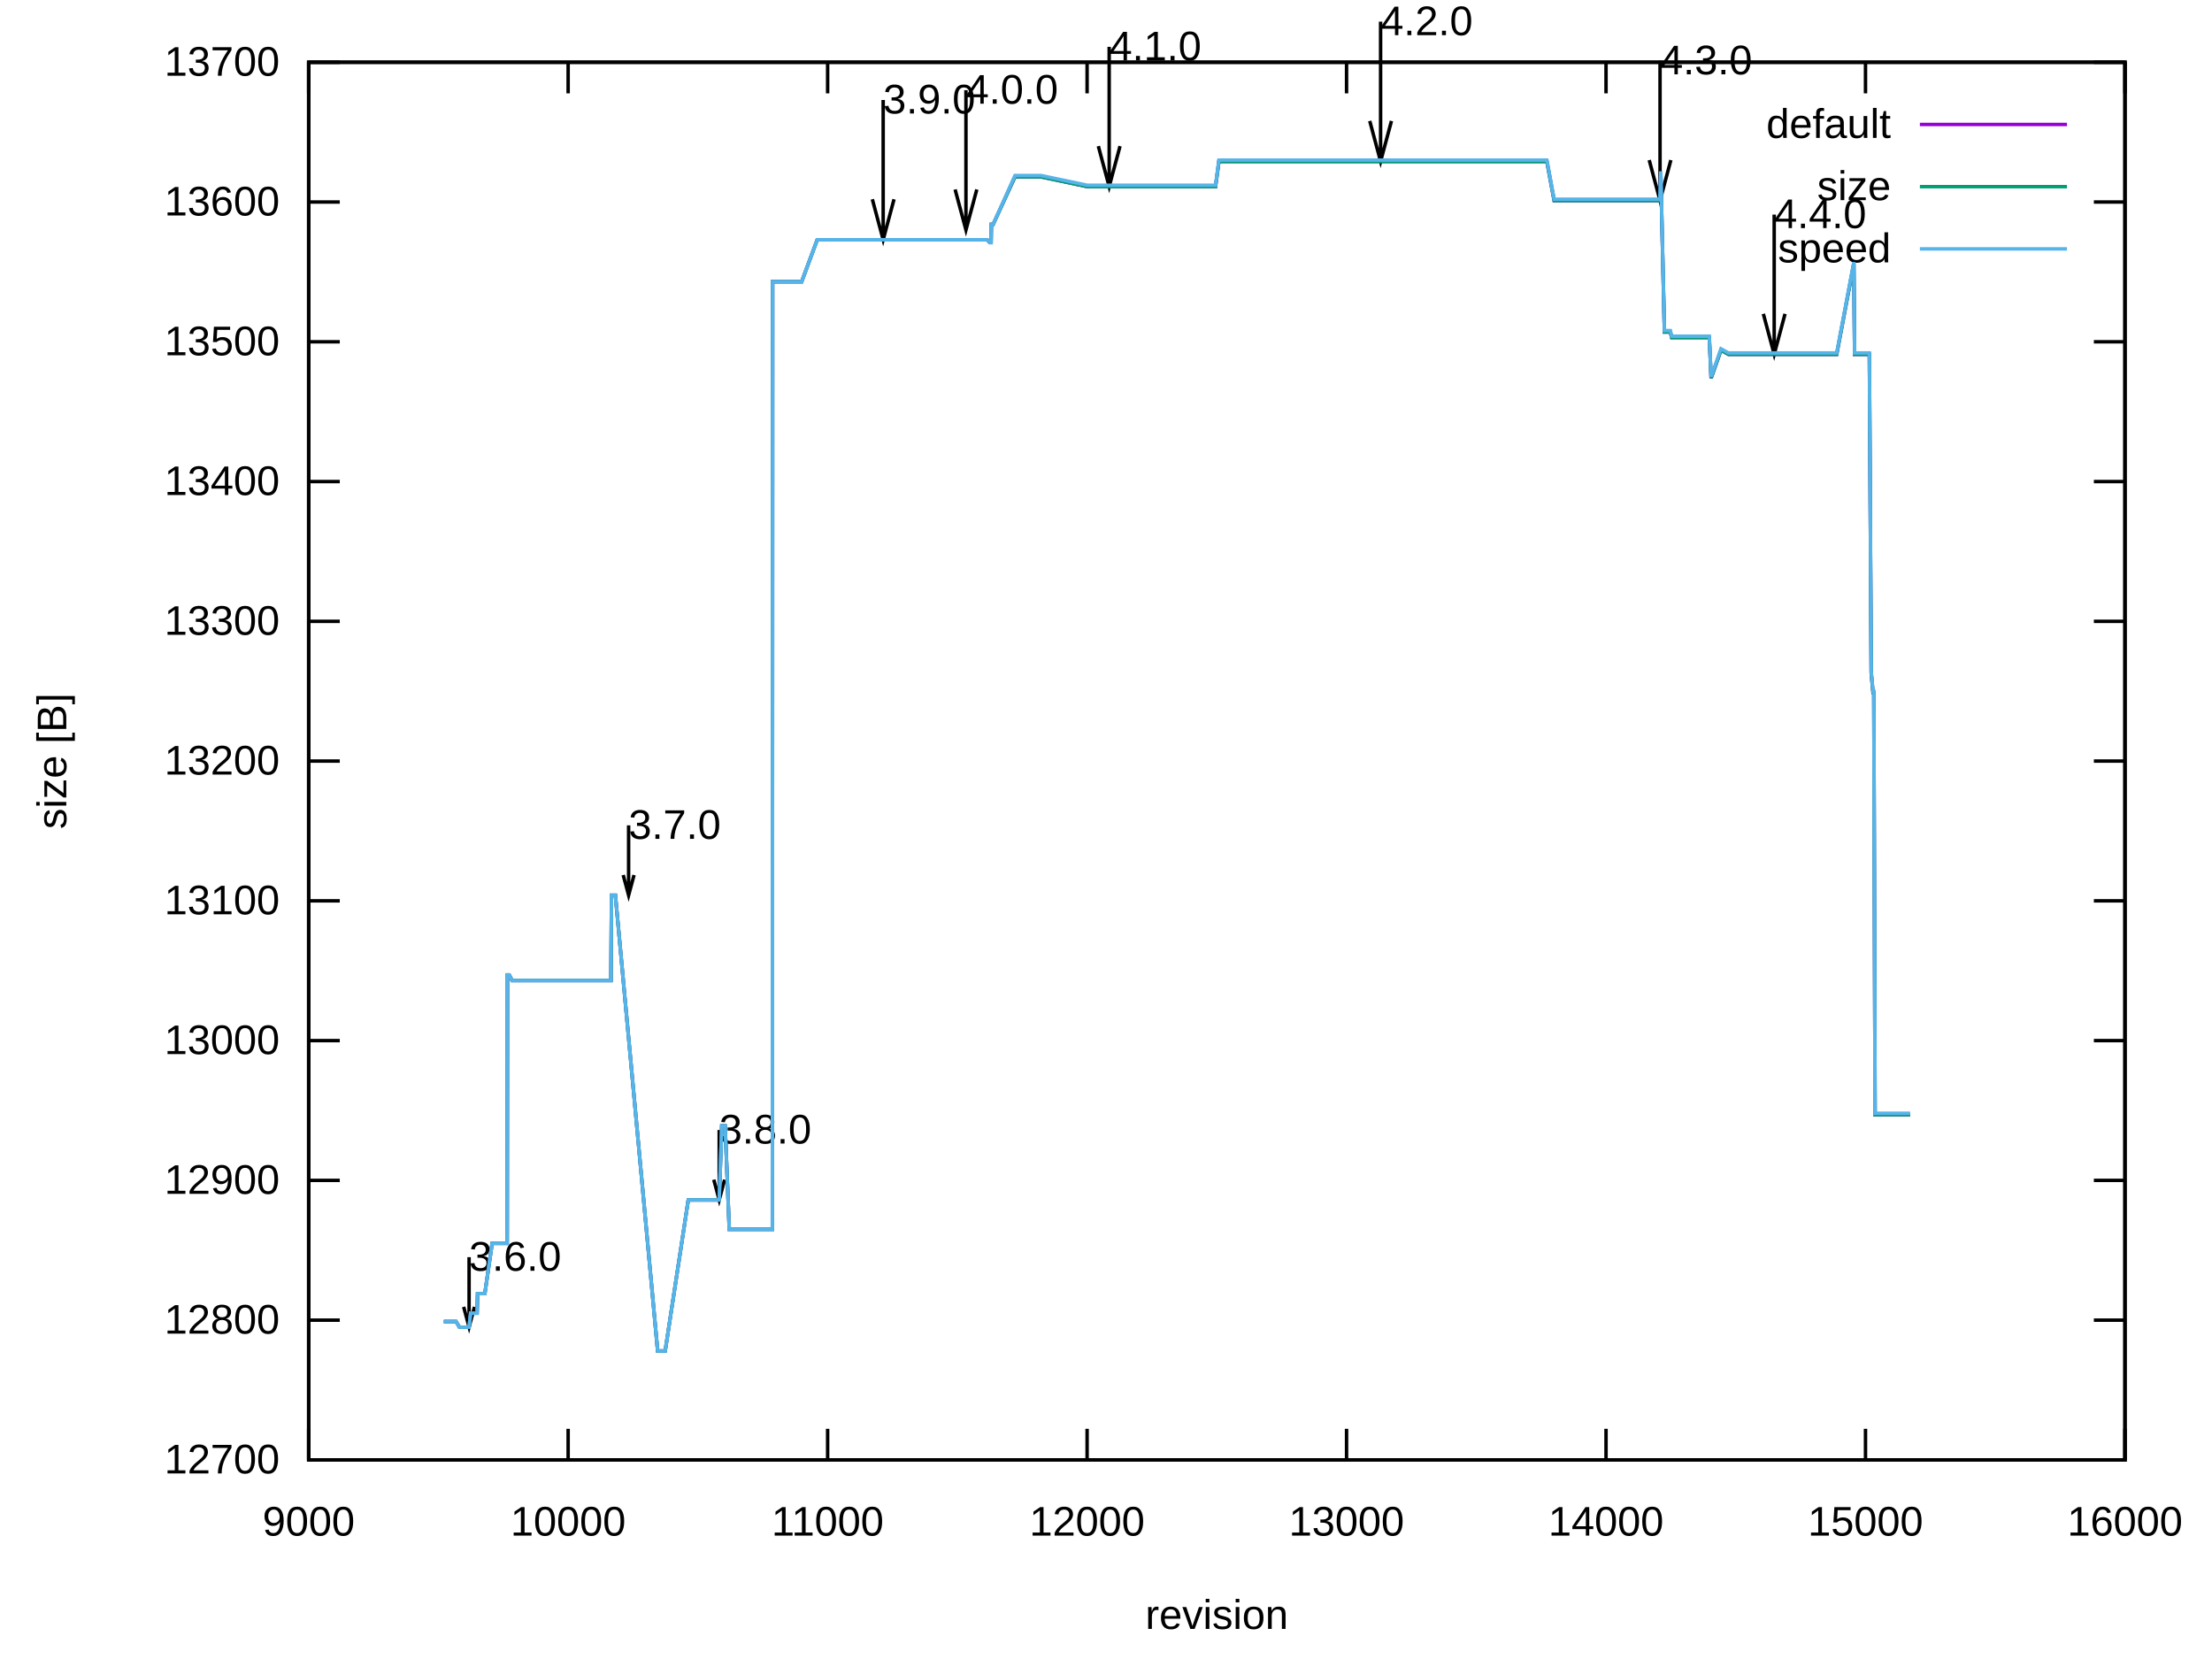
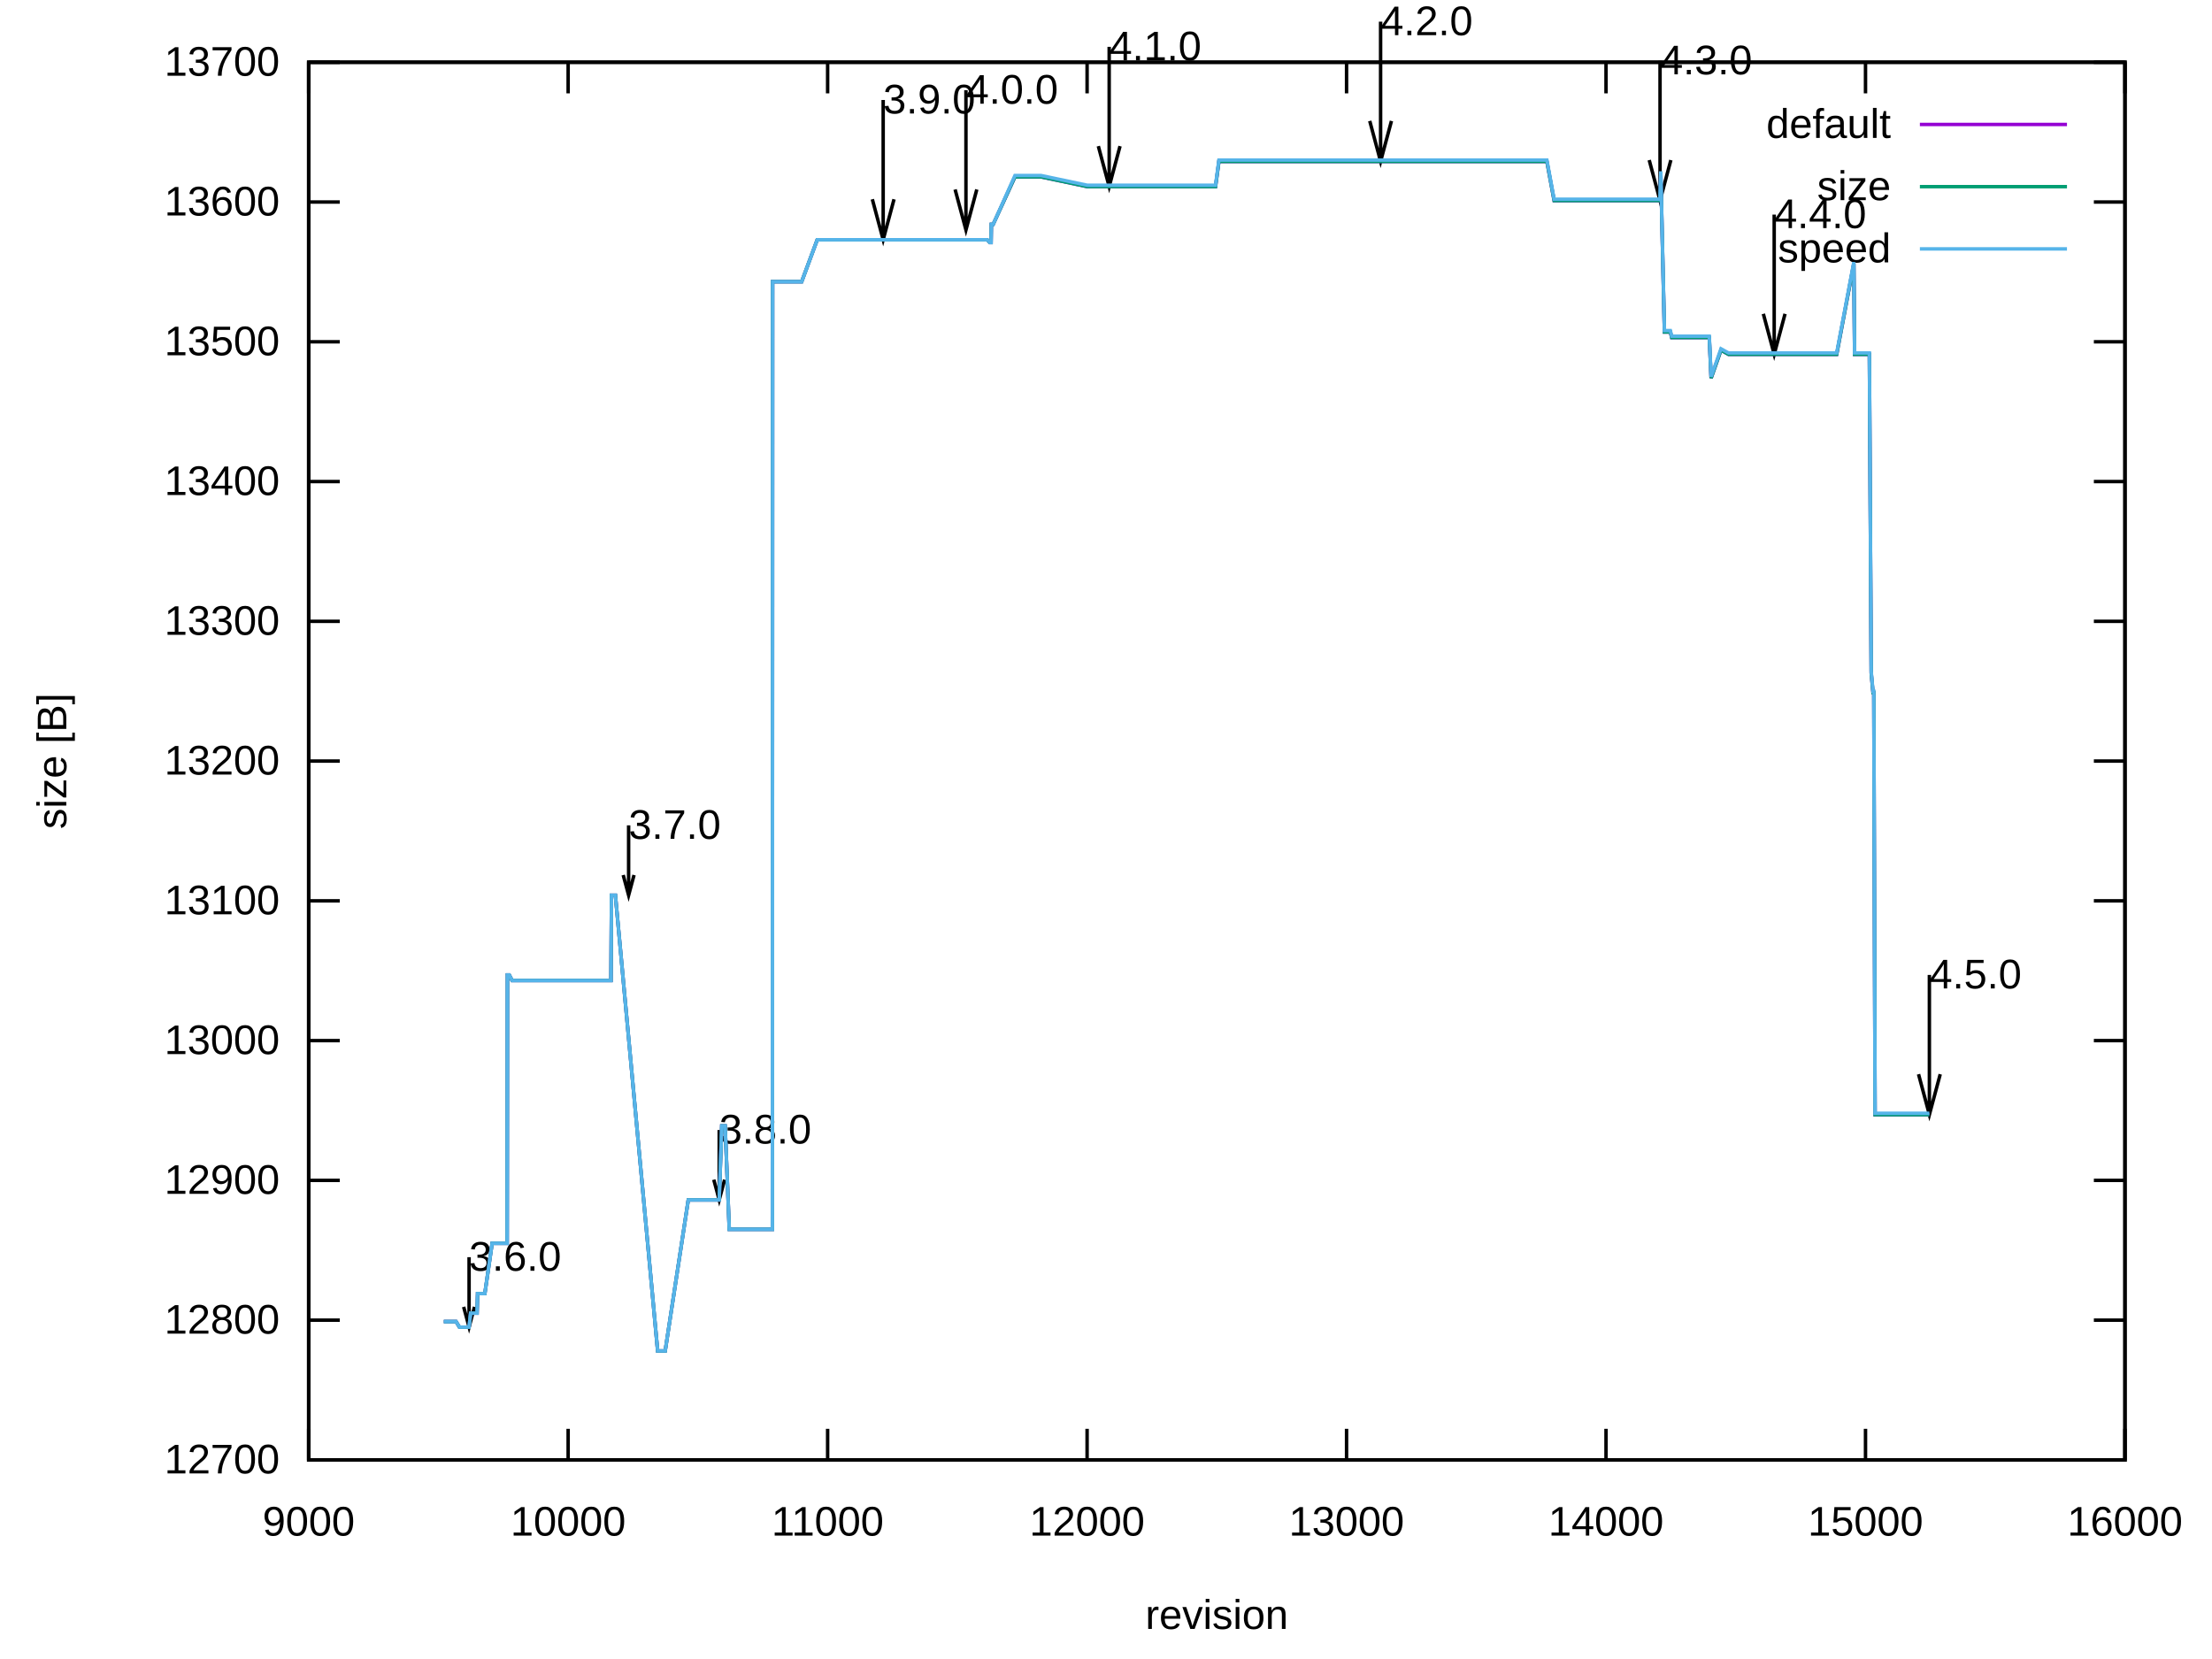
<svg xmlns="http://www.w3.org/2000/svg" xmlns:xlink="http://www.w3.org/1999/xlink" width="640" height="480" viewBox="0 0 640 480">
  <g id="gnuplot_canvas">
    <rect x="0" y="0" width="640" height="480" fill="none" />
    <defs>
      <circle id="gpDot" r="0.5" stroke-width="0.5" stroke="currentColor" />
      <path id="gpPt0" stroke-width="0.222" stroke="currentColor" d="M-1,0 h2 M0,-1 v2" />
      <path id="gpPt1" stroke-width="0.222" stroke="currentColor" d="M-1,-1 L1,1 M1,-1 L-1,1" />
      <path id="gpPt2" stroke-width="0.222" stroke="currentColor" d="M-1,0 L1,0 M0,-1 L0,1 M-1,-1 L1,1 M-1,1 L1,-1" />
      <rect id="gpPt3" stroke-width="0.222" stroke="currentColor" x="-1" y="-1" width="2" height="2" />
      <rect id="gpPt4" stroke-width="0.222" stroke="currentColor" fill="currentColor" x="-1" y="-1" width="2" height="2" />
      <circle id="gpPt5" stroke-width="0.222" stroke="currentColor" cx="0" cy="0" r="1" />
      <use xlink:href="#gpPt5" id="gpPt6" fill="currentColor" stroke="none" />
      <path id="gpPt7" stroke-width="0.222" stroke="currentColor" d="M0,-1.33 L-1.33,0.67 L1.33,0.67 z" />
      <use xlink:href="#gpPt7" id="gpPt8" fill="currentColor" stroke="none" />
      <use xlink:href="#gpPt7" id="gpPt9" stroke="currentColor" transform="rotate(180)" />
      <use xlink:href="#gpPt9" id="gpPt10" fill="currentColor" stroke="none" />
      <use xlink:href="#gpPt3" id="gpPt11" stroke="currentColor" transform="rotate(45)" />
      <use xlink:href="#gpPt11" id="gpPt12" fill="currentColor" stroke="none" />
      <path id="gpPt13" stroke-width="0.222" stroke="currentColor" d="M0,1.330 L1.265,0.411 L0.782,-1.067 L-0.782,-1.076 L-1.265,0.411 z" />
      <use xlink:href="#gpPt13" id="gpPt14" fill="currentColor" stroke="none" />
      <filter id="textbox" filterUnits="objectBoundingBox" x="0" y="0" height="1" width="1">
        <feFlood flood-color="white" flood-opacity="1" result="bgnd" />
        <feComposite in="SourceGraphic" in2="bgnd" operator="atop" />
      </filter>
      <filter id="greybox" filterUnits="objectBoundingBox" x="0" y="0" height="1" width="1">
        <feFlood flood-color="lightgrey" flood-opacity="1" result="grey" />
        <feComposite in="SourceGraphic" in2="grey" operator="atop" />
      </filter>
    </defs>
    <g fill="none" color="white" stroke="currentColor" stroke-width="1.00" stroke-linecap="butt" stroke-linejoin="miter">
</g>
    <g fill="none" color="black" stroke="currentColor" stroke-width="1.00" stroke-linecap="butt" stroke-linejoin="miter">
      <path stroke="black" d="M89.31,422.40 L98.31,422.40 M614.82,422.40 L605.82,422.40  " />
      <g transform="translate(80.92,426.30)" stroke="none" fill="black" font-family="Arial" font-size="12.00" text-anchor="end">
        <text>
          <tspan font-family="Arial"> 12700</tspan>
        </text>
      </g>
    </g>
    <g fill="none" color="black" stroke="currentColor" stroke-width="1.00" stroke-linecap="butt" stroke-linejoin="miter">
      <path stroke="black" d="M89.31,381.96 L98.31,381.96 M614.82,381.96 L605.82,381.96  " />
      <g transform="translate(80.92,385.86)" stroke="none" fill="black" font-family="Arial" font-size="12.00" text-anchor="end">
        <text>
          <tspan font-family="Arial"> 12800</tspan>
        </text>
      </g>
    </g>
    <g fill="none" color="black" stroke="currentColor" stroke-width="1.00" stroke-linecap="butt" stroke-linejoin="miter">
      <path stroke="black" d="M89.31,341.52 L98.31,341.52 M614.82,341.52 L605.82,341.52  " />
      <g transform="translate(80.92,345.42)" stroke="none" fill="black" font-family="Arial" font-size="12.00" text-anchor="end">
        <text>
          <tspan font-family="Arial"> 12900</tspan>
        </text>
      </g>
    </g>
    <g fill="none" color="black" stroke="currentColor" stroke-width="1.00" stroke-linecap="butt" stroke-linejoin="miter">
      <path stroke="black" d="M89.31,301.08 L98.31,301.08 M614.82,301.08 L605.82,301.08  " />
      <g transform="translate(80.92,304.98)" stroke="none" fill="black" font-family="Arial" font-size="12.00" text-anchor="end">
        <text>
          <tspan font-family="Arial"> 13000</tspan>
        </text>
      </g>
    </g>
    <g fill="none" color="black" stroke="currentColor" stroke-width="1.00" stroke-linecap="butt" stroke-linejoin="miter">
      <path stroke="black" d="M89.31,260.64 L98.31,260.64 M614.82,260.64 L605.82,260.64  " />
      <g transform="translate(80.92,264.54)" stroke="none" fill="black" font-family="Arial" font-size="12.00" text-anchor="end">
        <text>
          <tspan font-family="Arial"> 13100</tspan>
        </text>
      </g>
    </g>
    <g fill="none" color="black" stroke="currentColor" stroke-width="1.00" stroke-linecap="butt" stroke-linejoin="miter">
      <path stroke="black" d="M89.31,220.20 L98.31,220.20 M614.82,220.20 L605.82,220.20  " />
      <g transform="translate(80.92,224.10)" stroke="none" fill="black" font-family="Arial" font-size="12.00" text-anchor="end">
        <text>
          <tspan font-family="Arial"> 13200</tspan>
        </text>
      </g>
    </g>
    <g fill="none" color="black" stroke="currentColor" stroke-width="1.00" stroke-linecap="butt" stroke-linejoin="miter">
      <path stroke="black" d="M89.31,179.77 L98.31,179.77 M614.82,179.77 L605.82,179.77  " />
      <g transform="translate(80.92,183.67)" stroke="none" fill="black" font-family="Arial" font-size="12.00" text-anchor="end">
        <text>
          <tspan font-family="Arial"> 13300</tspan>
        </text>
      </g>
    </g>
    <g fill="none" color="black" stroke="currentColor" stroke-width="1.00" stroke-linecap="butt" stroke-linejoin="miter">
      <path stroke="black" d="M89.31,139.33 L98.31,139.33 M614.82,139.33 L605.82,139.33  " />
      <g transform="translate(80.92,143.23)" stroke="none" fill="black" font-family="Arial" font-size="12.00" text-anchor="end">
        <text>
          <tspan font-family="Arial"> 13400</tspan>
        </text>
      </g>
    </g>
    <g fill="none" color="black" stroke="currentColor" stroke-width="1.00" stroke-linecap="butt" stroke-linejoin="miter">
      <path stroke="black" d="M89.31,98.89 L98.31,98.89 M614.82,98.89 L605.82,98.89  " />
      <g transform="translate(80.92,102.79)" stroke="none" fill="black" font-family="Arial" font-size="12.00" text-anchor="end">
        <text>
          <tspan font-family="Arial"> 13500</tspan>
        </text>
      </g>
    </g>
    <g fill="none" color="black" stroke="currentColor" stroke-width="1.00" stroke-linecap="butt" stroke-linejoin="miter">
      <path stroke="black" d="M89.31,58.45 L98.31,58.45 M614.82,58.45 L605.82,58.45  " />
      <g transform="translate(80.92,62.35)" stroke="none" fill="black" font-family="Arial" font-size="12.00" text-anchor="end">
        <text>
          <tspan font-family="Arial"> 13600</tspan>
        </text>
      </g>
    </g>
    <g fill="none" color="black" stroke="currentColor" stroke-width="1.00" stroke-linecap="butt" stroke-linejoin="miter">
      <path stroke="black" d="M89.31,18.01 L98.31,18.01 M614.82,18.01 L605.82,18.01  " />
      <g transform="translate(80.92,21.91)" stroke="none" fill="black" font-family="Arial" font-size="12.00" text-anchor="end">
        <text>
          <tspan font-family="Arial"> 13700</tspan>
        </text>
      </g>
    </g>
    <g fill="none" color="black" stroke="currentColor" stroke-width="1.00" stroke-linecap="butt" stroke-linejoin="miter">
      <path stroke="black" d="M89.31,422.40 L89.31,413.40 M89.31,18.01 L89.31,27.01  " />
      <g transform="translate(89.31,444.30)" stroke="none" fill="black" font-family="Arial" font-size="12.00" text-anchor="middle">
        <text>
          <tspan font-family="Arial"> 9000</tspan>
        </text>
      </g>
    </g>
    <g fill="none" color="black" stroke="currentColor" stroke-width="1.00" stroke-linecap="butt" stroke-linejoin="miter">
      <path stroke="black" d="M164.38,422.40 L164.38,413.40 M164.38,18.01 L164.38,27.01  " />
      <g transform="translate(164.38,444.30)" stroke="none" fill="black" font-family="Arial" font-size="12.00" text-anchor="middle">
        <text>
          <tspan font-family="Arial"> 10000</tspan>
        </text>
      </g>
    </g>
    <g fill="none" color="black" stroke="currentColor" stroke-width="1.00" stroke-linecap="butt" stroke-linejoin="miter">
      <path stroke="black" d="M239.46,422.40 L239.46,413.40 M239.46,18.01 L239.46,27.01  " />
      <g transform="translate(239.46,444.30)" stroke="none" fill="black" font-family="Arial" font-size="12.00" text-anchor="middle">
        <text>
          <tspan font-family="Arial"> 11000</tspan>
        </text>
      </g>
    </g>
    <g fill="none" color="black" stroke="currentColor" stroke-width="1.00" stroke-linecap="butt" stroke-linejoin="miter">
      <path stroke="black" d="M314.53,422.40 L314.53,413.40 M314.53,18.01 L314.53,27.01  " />
      <g transform="translate(314.53,444.30)" stroke="none" fill="black" font-family="Arial" font-size="12.00" text-anchor="middle">
        <text>
          <tspan font-family="Arial"> 12000</tspan>
        </text>
      </g>
    </g>
    <g fill="none" color="black" stroke="currentColor" stroke-width="1.00" stroke-linecap="butt" stroke-linejoin="miter">
      <path stroke="black" d="M389.60,422.40 L389.60,413.40 M389.60,18.01 L389.60,27.01  " />
      <g transform="translate(389.60,444.30)" stroke="none" fill="black" font-family="Arial" font-size="12.00" text-anchor="middle">
        <text>
          <tspan font-family="Arial"> 13000</tspan>
        </text>
      </g>
    </g>
    <g fill="none" color="black" stroke="currentColor" stroke-width="1.00" stroke-linecap="butt" stroke-linejoin="miter">
      <path stroke="black" d="M464.67,422.40 L464.67,413.40 M464.67,18.01 L464.67,27.01  " />
      <g transform="translate(464.67,444.30)" stroke="none" fill="black" font-family="Arial" font-size="12.00" text-anchor="middle">
        <text>
          <tspan font-family="Arial"> 14000</tspan>
        </text>
      </g>
    </g>
    <g fill="none" color="black" stroke="currentColor" stroke-width="1.00" stroke-linecap="butt" stroke-linejoin="miter">
      <path stroke="black" d="M539.75,422.40 L539.75,413.40 M539.75,18.01 L539.75,27.01  " />
      <g transform="translate(539.75,444.30)" stroke="none" fill="black" font-family="Arial" font-size="12.00" text-anchor="middle">
        <text>
          <tspan font-family="Arial"> 15000</tspan>
        </text>
      </g>
    </g>
    <g fill="none" color="black" stroke="currentColor" stroke-width="1.00" stroke-linecap="butt" stroke-linejoin="miter">
      <path stroke="black" d="M614.82,422.40 L614.82,413.40 M614.82,18.01 L614.82,27.01  " />
      <g transform="translate(614.82,444.30)" stroke="none" fill="black" font-family="Arial" font-size="12.00" text-anchor="middle">
        <text>
          <tspan font-family="Arial"> 16000</tspan>
        </text>
      </g>
    </g>
    <g fill="none" color="black" stroke="currentColor" stroke-width="1.00" stroke-linecap="butt" stroke-linejoin="miter">
</g>
    <g fill="none" color="black" stroke="currentColor" stroke-width="1.00" stroke-linecap="butt" stroke-linejoin="miter">
      <path stroke="black" d="M89.31,18.01 L89.31,422.40 L614.82,422.40 L614.82,18.01 L89.31,18.01 Z  " />
      <g transform="translate(135.71,367.66)" stroke="none" fill="black" font-family="Arial" font-size="12.00" text-anchor="start">
        <text>
          <tspan font-family="Arial">3.6.0</tspan>
        </text>
      </g>
      <g transform="translate(181.87,242.71)" stroke="none" fill="black" font-family="Arial" font-size="12.00" text-anchor="start">
        <text>
          <tspan font-family="Arial">3.7.0</tspan>
        </text>
      </g>
      <g transform="translate(208.08,330.86)" stroke="none" fill="black" font-family="Arial" font-size="12.00" text-anchor="start">
        <text>
          <tspan font-family="Arial">3.8.0</tspan>
        </text>
      </g>
      <g transform="translate(255.52,32.83)" stroke="none" fill="black" font-family="Arial" font-size="12.00" text-anchor="start">
        <text>
          <tspan font-family="Arial">3.9.0</tspan>
        </text>
      </g>
      <g transform="translate(279.47,30.00)" stroke="none" fill="black" font-family="Arial" font-size="12.00" text-anchor="start">
        <text>
          <tspan font-family="Arial">4.0.0</tspan>
        </text>
      </g>
      <g transform="translate(320.91,17.46)" stroke="none" fill="black" font-family="Arial" font-size="12.00" text-anchor="start">
        <text>
          <tspan font-family="Arial">4.1.0</tspan>
        </text>
      </g>
      <g transform="translate(399.44,10.18)" stroke="none" fill="black" font-family="Arial" font-size="12.00" text-anchor="start">
        <text>
          <tspan font-family="Arial">4.2.0</tspan>
        </text>
      </g>
      <g transform="translate(480.29,21.51)" stroke="none" fill="black" font-family="Arial" font-size="12.00" text-anchor="start">
        <text>
          <tspan font-family="Arial">4.3.0</tspan>
        </text>
      </g>
      <g transform="translate(513.32,65.99)" stroke="none" fill="black" font-family="Arial" font-size="12.00" text-anchor="start">
        <text>
          <tspan font-family="Arial">4.4.0</tspan>
        </text>
      </g>
+       <g transform="translate(558.22,285.98)" stroke="none" fill="black" font-family="Arial" font-size="12.00" text-anchor="start">
+         <text>
+           <tspan font-family="Arial">4.5.0</tspan>
+         </text>
+       </g>
    </g>
    <g fill="none" color="black" stroke="currentColor" stroke-width="1.00" stroke-linecap="butt" stroke-linejoin="miter">
      <path stroke="black" d="M134.15,378.12 L135.72,383.97 L137.29,378.12 M135.72,363.75 L135.72,383.97  " />
    </g>
    <g fill="none" color="black" stroke="currentColor" stroke-width="1.00" stroke-linecap="butt" stroke-linejoin="miter">
      <path stroke="black" d="M180.31,253.17 L181.88,259.02 L183.45,253.17 M181.88,238.80 L181.88,259.02  " />
    </g>
    <g fill="none" color="black" stroke="currentColor" stroke-width="1.00" stroke-linecap="butt" stroke-linejoin="miter">
      <path stroke="black" d="M206.52,341.32 L208.09,347.17 L209.66,341.32 M208.09,326.95 L208.09,347.17  " />
    </g>
    <g fill="none" color="black" stroke="currentColor" stroke-width="1.00" stroke-linecap="butt" stroke-linejoin="miter">
      <path stroke="black" d="M252.39,57.65 L255.53,69.36 L258.67,57.65 M255.53,28.92 L255.53,69.36  " />
    </g>
    <g fill="none" color="black" stroke="currentColor" stroke-width="1.00" stroke-linecap="butt" stroke-linejoin="miter">
      <path stroke="black" d="M276.34,54.82 L279.48,66.53 L282.62,54.82 M279.48,26.09 L279.48,66.53  " />
    </g>
    <g fill="none" color="black" stroke="currentColor" stroke-width="1.00" stroke-linecap="butt" stroke-linejoin="miter">
      <path stroke="black" d="M317.78,42.28 L320.92,53.99 L324.06,42.28 M320.92,13.55 L320.92,53.99  " />
    </g>
    <g fill="none" color="black" stroke="currentColor" stroke-width="1.00" stroke-linecap="butt" stroke-linejoin="miter">
      <path stroke="black" d="M396.31,35.00 L399.45,46.71 L402.59,35.00 M399.45,6.27 L399.45,46.71  " />
    </g>
    <g fill="none" color="black" stroke="currentColor" stroke-width="1.00" stroke-linecap="butt" stroke-linejoin="miter">
      <path stroke="black" d="M477.17,46.32 L480.30,58.03 L483.43,46.32 M480.30,17.60 L480.30,58.03  " />
    </g>
    <g fill="none" color="black" stroke="currentColor" stroke-width="1.00" stroke-linecap="butt" stroke-linejoin="miter">
      <path stroke="black" d="M510.19,90.81 L513.33,102.52 L516.47,90.81 M513.33,62.08 L513.33,102.52  " />
+     </g>
+     <g fill="none" color="black" stroke="currentColor" stroke-width="1.00" stroke-linecap="butt" stroke-linejoin="miter">
+       <path stroke="black" d="M555.09,310.80 L558.23,322.51 L561.37,310.80 M558.23,282.07 L558.23,322.51  " />
    </g>
    <g fill="none" color="black" stroke="currentColor" stroke-width="1.00" stroke-linecap="butt" stroke-linejoin="miter">
</g>
    <g id="gnuplot_plot_1">
      <g fill="none" color="black" stroke="currentColor" stroke-width="1.00" stroke-linecap="butt" stroke-linejoin="miter">
        <g transform="translate(547.09,39.91)" stroke="none" fill="black" font-family="Arial" font-size="12.00" text-anchor="end">
          <text>
            <tspan font-family="Arial">default</tspan>
          </text>
        </g>
      </g>
      <g fill="none" color="black" stroke="currentColor" stroke-width="1.00" stroke-linecap="butt" stroke-linejoin="miter">
-         <path stroke="rgb(148,   0, 211)" d="M555.48,36.01 L598.04,36.01 M128.42,382.37 L129.85,382.37 L130.60,382.37 L131.95,382.37 L132.93,383.98 L133.53,383.98   L134.05,383.98 L134.43,383.98 L134.50,383.98 L134.58,383.98 L134.65,383.98 L135.71,383.98 L136.16,379.94 L136.76,379.94   L136.98,379.94 L137.06,379.94 L137.13,379.94 L137.21,379.94 L137.36,379.94 L137.73,379.94 L137.81,379.94 L138.03,379.94   L138.18,374.28 L138.33,374.28 L138.41,374.28 L138.78,374.28 L139.01,374.28 L139.16,374.28 L139.23,374.28 L139.31,374.28   L140.28,374.28 L142.39,359.72 L144.11,359.72 L144.86,359.72 L145.39,359.72 L145.69,359.72 L146.44,359.72 L146.67,359.72   L146.74,359.72 L146.82,282.08 L146.89,282.08 L147.34,282.08 L148.17,283.69 L148.62,283.69 L148.69,283.69 L148.84,283.69   L149.14,283.69 L149.59,283.69 L149.89,283.69 L149.97,283.69 L150.49,283.69 L150.72,283.69 L150.79,283.69 L150.87,283.69   L151.62,283.69 L151.77,283.69 L152.07,283.69 L155.30,283.69 L160.55,283.69 L160.85,283.69 L161.00,283.69 L161.08,283.69   L161.46,283.69 L176.62,283.69 L176.77,283.69 L176.92,259.03 L177.45,259.03 L177.97,259.03 L178.05,259.03 L190.28,390.86   L190.58,390.86 L190.66,390.86 L191.86,390.86 L191.93,390.86 L192.46,390.86 L199.14,347.18 L201.54,347.18 L202.67,347.18   L204.92,347.18 L206.27,347.18 L208.08,347.18 L208.83,325.75 L209.50,325.75 L209.80,325.75 L211.00,355.68 L212.43,355.68   L212.80,355.68 L213.63,355.68 L213.93,355.68 L214.53,355.68 L222.56,355.68 L223.09,355.68 L223.39,355.68 L223.47,355.68   L223.54,81.50 L223.69,81.50 L224.44,81.50 L231.95,81.50 L236.45,69.37 L237.50,69.37 L245.99,69.37 L246.96,69.37   L250.72,69.37 L255.52,69.37 L258.97,69.37 L264.23,69.37 L264.61,69.37 L267.31,69.37 L272.11,69.37 L272.34,69.37   L273.01,69.37 L277.52,69.37 L277.67,69.37 L279.47,69.37 L283.45,69.37 L285.55,69.37 L285.63,69.37 L286.38,70.18   L286.75,70.18 L286.83,64.92 L287.28,64.92 L287.35,64.92 L293.66,51.17 L301.17,51.17 L314.60,54.00 L318.73,54.00   L320.91,54.00 L321.89,54.00 L322.04,54.00 L322.19,54.00 L322.49,54.00 L322.71,54.00 L323.09,54.00 L343.96,54.00   L345.68,54.00 L346.81,54.00 L348.31,54.00 L349.36,54.00 L351.16,54.00 L351.69,54.00 L352.67,46.72 L362.73,46.72   L365.05,46.72 L366.25,46.72 L366.48,46.72 L370.53,46.72 L373.39,46.72 L374.21,46.72 L376.61,46.72 L379.24,46.72   L380.22,46.72 L381.42,46.72 L382.09,46.72 L387.27,46.72 L399.44,46.72 L404.62,46.72 L412.12,46.72 L426.76,46.72   L441.33,46.72 L442.08,46.72 L442.83,46.72 L445.76,46.72 L447.56,46.72 L449.66,58.04 L457.17,58.04 L464.67,58.04   L478.49,58.04 L480.29,58.04 L480.51,49.96 L481.57,96.06 L482.32,96.06 L482.54,96.06 L483.14,96.06 L483.29,96.06   L483.67,97.67 L487.20,97.67 L490.65,97.67 L492.45,97.67 L494.55,97.67 L495.08,109.40 L497.93,101.31 L500.11,102.53   L502.96,102.53 L504.31,102.53 L513.32,102.53 L513.47,102.53 L517.98,102.53 L520.08,102.53 L526.01,102.53 L531.41,102.53   L536.37,76.24 L536.59,102.53 L539.45,102.53 L540.87,102.53 L541.40,194.73 L541.92,200.39 L542.15,200.39 L542.52,322.52   L544.25,322.52 L546.73,322.52 L547.55,322.52 L548.53,322.52 L548.61,322.52 L548.68,322.52 L552.66,322.52  " />
+         <path stroke="rgb(148,   0, 211)" d="M555.48,36.01 L598.04,36.01 M128.42,382.37 L129.85,382.37 L130.60,382.37 L131.95,382.37 L132.93,383.98 L133.53,383.98   L134.05,383.98 L134.43,383.98 L134.50,383.98 L134.58,383.98 L134.65,383.98 L135.71,383.98 L136.16,379.94 L136.76,379.94   L136.98,379.94 L137.06,379.94 L137.13,379.94 L137.21,379.94 L137.36,379.94 L137.73,379.94 L137.81,379.94 L138.03,379.94   L138.18,374.28 L138.33,374.28 L138.41,374.28 L138.78,374.28 L139.01,374.28 L139.16,374.28 L139.23,374.28 L139.31,374.28   L140.28,374.28 L142.39,359.72 L144.11,359.72 L144.86,359.72 L145.39,359.72 L145.69,359.72 L146.44,359.72 L146.67,359.72   L146.74,359.72 L146.82,282.08 L146.89,282.08 L147.34,282.08 L148.17,283.69 L148.62,283.69 L148.69,283.69 L148.84,283.69   L149.14,283.69 L149.59,283.69 L149.89,283.69 L149.97,283.69 L150.49,283.69 L150.72,283.69 L150.79,283.69 L150.87,283.69   L151.62,283.69 L151.77,283.69 L152.07,283.69 L155.30,283.69 L160.55,283.69 L160.85,283.69 L161.00,283.69 L161.08,283.69   L161.46,283.69 L176.62,283.69 L176.77,283.69 L176.92,259.03 L177.45,259.03 L177.97,259.03 L178.05,259.03 L190.28,390.86   L190.58,390.86 L190.66,390.86 L191.86,390.86 L191.93,390.86 L192.46,390.86 L199.14,347.18 L201.54,347.18 L202.67,347.18   L204.92,347.18 L206.27,347.18 L208.08,347.18 L208.83,325.75 L209.50,325.75 L209.80,325.75 L211.00,355.68 L212.43,355.68   L212.80,355.68 L213.63,355.68 L213.93,355.68 L214.53,355.68 L222.56,355.68 L223.09,355.68 L223.39,355.68 L223.47,355.68   L223.54,81.50 L223.69,81.50 L224.44,81.50 L231.95,81.50 L236.45,69.37 L237.50,69.37 L245.99,69.37 L246.96,69.37   L250.72,69.37 L255.52,69.37 L258.97,69.37 L264.23,69.37 L264.61,69.37 L267.31,69.37 L272.11,69.37 L272.34,69.37   L273.01,69.37 L277.52,69.37 L277.67,69.37 L279.47,69.37 L283.45,69.37 L285.55,69.37 L285.63,69.37 L286.38,70.18   L286.75,70.18 L286.83,64.92 L287.28,64.92 L287.35,64.92 L293.66,51.17 L301.17,51.17 L314.60,54.00 L318.73,54.00   L320.91,54.00 L321.89,54.00 L322.04,54.00 L322.19,54.00 L322.49,54.00 L322.71,54.00 L323.09,54.00 L343.96,54.00   L345.68,54.00 L346.81,54.00 L348.31,54.00 L349.36,54.00 L351.16,54.00 L351.69,54.00 L352.67,46.72 L362.73,46.72   L365.05,46.72 L366.25,46.72 L366.48,46.72 L370.53,46.72 L373.39,46.72 L374.21,46.72 L376.61,46.72 L379.24,46.72   L380.22,46.72 L381.42,46.72 L382.09,46.72 L387.27,46.72 L399.44,46.72 L404.62,46.72 L412.12,46.72 L426.76,46.72   L441.33,46.72 L442.08,46.72 L442.83,46.72 L445.76,46.72 L447.56,46.72 L449.66,58.04 L457.17,58.04 L464.67,58.04   L478.49,58.04 L480.29,58.04 L480.51,49.96 L481.57,96.06 L482.32,96.06 L482.54,96.06 L483.14,96.06 L483.29,96.06   L483.67,97.67 L487.20,97.67 L490.65,97.67 L492.45,97.67 L494.55,97.67 L495.08,109.40 L497.93,101.31 L500.11,102.53   L502.96,102.53 L504.31,102.53 L513.32,102.53 L513.47,102.53 L517.98,102.53 L520.08,102.53 L526.01,102.53 L531.41,102.53   L536.37,76.24 L536.59,102.53 L539.45,102.53 L540.87,102.53 L541.40,194.73 L541.92,200.39 L542.15,200.39 L542.52,322.52   L544.25,322.52 L546.73,322.52 L547.55,322.52 L548.53,322.52 L548.61,322.52 L548.68,322.52 L552.66,322.52 L557.76,322.52   L558.22,322.52  " />
      </g>
    </g>
    <g id="gnuplot_plot_2">
      <g fill="none" color="black" stroke="currentColor" stroke-width="1.00" stroke-linecap="butt" stroke-linejoin="miter">
        <g transform="translate(547.09,57.91)" stroke="none" fill="black" font-family="Arial" font-size="12.00" text-anchor="end">
          <text>
            <tspan font-family="Arial">size</tspan>
          </text>
        </g>
      </g>
      <g fill="none" color="black" stroke="currentColor" stroke-width="1.00" stroke-linecap="butt" stroke-linejoin="miter">
-         <path stroke="rgb(  0, 158, 115)" d="M555.48,54.01 L598.04,54.01 M128.42,382.37 L129.85,382.37 L130.60,382.37 L131.95,382.37 L132.93,383.98 L133.53,383.98   L134.05,383.98 L134.43,383.98 L134.50,383.98 L134.58,383.98 L134.65,383.98 L135.71,383.98 L136.16,379.94 L136.76,379.94   L136.98,379.94 L137.06,379.94 L137.13,379.94 L137.21,379.94 L137.36,379.94 L137.73,379.94 L137.81,379.94 L138.03,379.94   L138.18,374.28 L138.33,374.28 L138.41,374.28 L138.78,374.28 L139.01,374.28 L139.16,374.28 L139.23,374.28 L139.31,374.28   L140.28,374.28 L142.39,359.72 L144.11,359.72 L144.86,359.72 L145.39,359.72 L145.69,359.72 L146.44,359.72 L146.67,359.72   L146.74,359.72 L146.82,282.08 L146.89,282.08 L147.34,282.08 L148.17,283.69 L148.62,283.69 L148.69,283.69 L148.84,283.69   L149.14,283.69 L149.59,283.69 L149.89,283.69 L149.97,283.69 L150.49,283.69 L150.72,283.69 L150.79,283.69 L150.87,283.69   L151.62,283.69 L151.77,283.69 L152.07,283.69 L155.30,283.69 L160.55,283.69 L160.85,283.69 L161.00,283.69 L161.08,283.69   L161.46,283.69 L176.62,283.69 L176.77,283.69 L176.92,259.03 L177.45,259.03 L177.97,259.03 L178.05,259.03 L190.28,390.86   L190.58,390.86 L190.66,390.86 L191.86,390.86 L191.93,390.86 L192.46,390.86 L199.14,347.18 L201.54,347.18 L202.67,347.18   L204.92,347.18 L206.27,347.18 L208.08,347.18 L208.83,325.75 L209.50,325.75 L209.80,325.75 L211.00,355.68 L212.43,355.68   L212.80,355.68 L213.63,355.68 L213.93,355.68 L214.53,355.68 L222.56,355.68 L223.09,355.68 L223.39,355.68 L223.47,355.68   L223.54,81.50 L223.69,81.50 L224.44,81.50 L231.95,81.50 L236.45,69.37 L237.50,69.37 L245.99,69.37 L246.96,69.37   L250.72,69.37 L255.52,69.37 L258.97,69.37 L264.23,69.37 L264.61,69.37 L267.31,69.37 L272.11,69.37 L272.34,69.37   L273.01,69.37 L277.52,69.37 L277.67,69.37 L279.47,69.37 L283.45,69.37 L285.55,69.37 L285.63,69.37 L286.38,70.18   L286.75,70.18 L286.83,64.92 L287.28,64.92 L287.35,64.92 L293.66,51.17 L301.17,51.17 L314.60,54.00 L318.73,54.00   L320.91,54.00 L321.89,54.00 L322.04,54.00 L322.19,54.00 L322.49,54.00 L322.71,54.00 L323.09,54.00 L343.96,54.00   L345.68,54.00 L346.81,54.00 L348.31,54.00 L349.36,54.00 L351.16,54.00 L351.69,54.00 L352.67,46.72 L362.73,46.72   L365.05,46.72 L366.25,46.72 L366.48,46.72 L370.53,46.72 L373.39,46.72 L374.21,46.72 L376.61,46.72 L379.24,46.72   L380.22,46.72 L381.42,46.72 L382.09,46.72 L387.27,46.72 L399.44,46.72 L404.62,46.72 L412.12,46.72 L426.76,46.72   L441.33,46.72 L442.08,46.72 L442.83,46.72 L445.76,46.72 L447.56,46.72 L449.66,58.04 L457.17,58.04 L464.67,58.04   L478.49,58.04 L480.29,58.04 L480.51,49.96 L481.57,96.06 L482.32,96.06 L482.54,96.06 L483.14,96.06 L483.29,96.06   L483.67,97.67 L487.20,97.67 L490.65,97.67 L492.45,97.67 L494.55,97.67 L495.08,109.40 L497.93,101.31 L500.11,102.53   L502.96,102.53 L504.31,102.53 L513.32,102.53 L513.47,102.53 L517.98,102.53 L520.08,102.53 L526.01,102.53 L531.41,102.53   L536.37,76.24 L536.59,102.53 L539.45,102.53 L540.87,102.53 L541.40,194.73 L541.92,200.39 L542.15,200.39 L542.52,322.52   L544.25,322.52 L546.73,322.52 L547.55,322.52 L548.53,322.52 L548.61,322.52 L548.68,322.52 L552.66,322.52  " />
+         <path stroke="rgb(  0, 158, 115)" d="M555.48,54.01 L598.04,54.01 M128.42,382.37 L129.85,382.37 L130.60,382.37 L131.95,382.37 L132.93,383.98 L133.53,383.98   L134.05,383.98 L134.43,383.98 L134.50,383.98 L134.58,383.98 L134.65,383.98 L135.71,383.98 L136.16,379.94 L136.76,379.94   L136.98,379.94 L137.06,379.94 L137.13,379.94 L137.21,379.94 L137.36,379.94 L137.73,379.94 L137.81,379.94 L138.03,379.94   L138.18,374.28 L138.33,374.28 L138.41,374.28 L138.78,374.28 L139.01,374.28 L139.16,374.28 L139.23,374.28 L139.31,374.28   L140.28,374.28 L142.39,359.72 L144.11,359.72 L144.86,359.72 L145.39,359.72 L145.69,359.72 L146.44,359.72 L146.67,359.72   L146.74,359.72 L146.82,282.08 L146.89,282.08 L147.34,282.08 L148.17,283.69 L148.62,283.69 L148.69,283.69 L148.84,283.69   L149.14,283.69 L149.59,283.69 L149.89,283.69 L149.97,283.69 L150.49,283.69 L150.72,283.69 L150.79,283.69 L150.87,283.69   L151.62,283.69 L151.77,283.69 L152.07,283.69 L155.30,283.69 L160.55,283.69 L160.85,283.69 L161.00,283.69 L161.08,283.69   L161.46,283.69 L176.62,283.69 L176.77,283.69 L176.92,259.03 L177.45,259.03 L177.97,259.03 L178.05,259.03 L190.28,390.86   L190.58,390.86 L190.66,390.86 L191.86,390.86 L191.93,390.86 L192.46,390.86 L199.14,347.18 L201.54,347.18 L202.67,347.18   L204.92,347.18 L206.27,347.18 L208.08,347.18 L208.83,325.75 L209.50,325.75 L209.80,325.75 L211.00,355.68 L212.43,355.68   L212.80,355.68 L213.63,355.68 L213.93,355.68 L214.53,355.68 L222.56,355.68 L223.09,355.68 L223.39,355.68 L223.47,355.68   L223.54,81.50 L223.69,81.50 L224.44,81.50 L231.95,81.50 L236.45,69.37 L237.50,69.37 L245.99,69.37 L246.96,69.37   L250.72,69.37 L255.52,69.37 L258.97,69.37 L264.23,69.37 L264.61,69.37 L267.31,69.37 L272.11,69.37 L272.34,69.37   L273.01,69.37 L277.52,69.37 L277.67,69.37 L279.47,69.37 L283.45,69.37 L285.55,69.37 L285.63,69.37 L286.38,70.18   L286.75,70.18 L286.83,64.92 L287.28,64.92 L287.35,64.92 L293.66,51.17 L301.17,51.17 L314.60,54.00 L318.73,54.00   L320.91,54.00 L321.89,54.00 L322.04,54.00 L322.19,54.00 L322.49,54.00 L322.71,54.00 L323.09,54.00 L343.96,54.00   L345.68,54.00 L346.81,54.00 L348.31,54.00 L349.36,54.00 L351.16,54.00 L351.69,54.00 L352.67,46.72 L362.73,46.72   L365.05,46.72 L366.25,46.72 L366.48,46.72 L370.53,46.72 L373.39,46.72 L374.21,46.72 L376.61,46.72 L379.24,46.72   L380.22,46.72 L381.42,46.72 L382.09,46.72 L387.27,46.72 L399.44,46.72 L404.62,46.72 L412.12,46.72 L426.76,46.72   L441.33,46.72 L442.08,46.72 L442.83,46.72 L445.76,46.72 L447.56,46.72 L449.66,58.04 L457.17,58.04 L464.67,58.04   L478.49,58.04 L480.29,58.04 L480.51,49.96 L481.57,96.06 L482.32,96.06 L482.54,96.06 L483.14,96.06 L483.29,96.06   L483.67,97.67 L487.20,97.67 L490.65,97.67 L492.45,97.67 L494.55,97.67 L495.08,109.40 L497.93,101.31 L500.11,102.53   L502.96,102.53 L504.31,102.53 L513.32,102.53 L513.47,102.53 L517.98,102.53 L520.08,102.53 L526.01,102.53 L531.41,102.53   L536.37,76.24 L536.59,102.53 L539.45,102.53 L540.87,102.53 L541.40,194.73 L541.92,200.39 L542.15,200.39 L542.52,322.52   L544.25,322.52 L546.73,322.52 L547.55,322.52 L548.53,322.52 L548.61,322.52 L548.68,322.52 L552.66,322.52 L557.76,322.52   L558.22,322.52  " />
      </g>
    </g>
    <g id="gnuplot_plot_3">
      <g fill="none" color="black" stroke="currentColor" stroke-width="1.00" stroke-linecap="butt" stroke-linejoin="miter">
        <g transform="translate(547.09,75.91)" stroke="none" fill="black" font-family="Arial" font-size="12.00" text-anchor="end">
          <text>
            <tspan font-family="Arial">speed</tspan>
          </text>
        </g>
      </g>
      <g fill="none" color="black" stroke="currentColor" stroke-width="1.00" stroke-linecap="butt" stroke-linejoin="miter">
-         <path stroke="rgb( 86, 180, 233)" d="M555.48,72.01 L598.04,72.01 M128.42,382.37 L129.85,382.37 L130.60,382.37 L131.95,382.37 L132.93,383.98 L133.53,383.98   L134.05,383.98 L134.43,383.98 L134.50,383.98 L134.58,383.98 L134.65,383.98 L135.71,383.98 L136.16,379.94 L136.76,379.94   L136.98,379.94 L137.06,379.94 L137.13,379.94 L137.21,379.94 L137.36,379.94 L137.73,379.94 L137.81,379.94 L138.03,379.94   L138.18,374.28 L138.33,374.28 L138.41,374.28 L138.78,374.28 L139.01,374.28 L139.16,374.28 L139.23,374.28 L139.31,374.28   L140.28,374.28 L142.39,359.72 L144.11,359.72 L144.86,359.72 L145.39,359.72 L145.69,359.72 L146.44,359.72 L146.67,359.72   L146.74,359.72 L146.82,282.08 L146.89,282.08 L147.34,282.08 L148.17,283.69 L148.62,283.69 L148.69,283.69 L148.84,283.69   L149.14,283.69 L149.59,283.69 L149.89,283.69 L149.97,283.69 L150.49,283.69 L150.72,283.69 L150.79,283.69 L150.87,283.69   L151.62,283.69 L151.77,283.69 L152.07,283.69 L155.30,283.69 L160.55,283.69 L160.85,283.69 L161.00,283.69 L161.08,283.69   L161.46,283.69 L176.62,283.69 L176.77,283.69 L176.92,259.03 L177.45,259.03 L177.97,259.03 L178.05,259.03 L190.28,390.86   L190.58,390.86 L190.66,390.86 L191.86,390.86 L191.93,390.86 L192.46,390.86 L199.14,347.18 L201.54,347.18 L202.67,347.18   L204.92,347.18 L206.27,347.18 L208.08,347.18 L208.83,325.75 L209.50,325.75 L209.80,325.75 L211.00,355.68 L212.43,355.68   L212.80,355.68 L213.63,355.68 L213.93,355.68 L214.53,355.68 L222.56,355.68 L223.09,355.68 L223.39,355.68 L223.47,355.68   L223.54,81.50 L223.69,81.50 L224.44,81.50 L231.95,81.50 L236.45,69.37 L237.50,69.37 L245.99,69.37 L246.96,69.37   L250.72,69.37 L255.52,69.37 L258.97,69.37 L264.23,69.37 L264.61,69.37 L267.31,69.37 L272.11,69.37 L272.34,69.37   L273.01,69.37 L277.52,69.37 L277.67,69.37 L279.47,69.37 L283.45,69.37 L285.55,69.37 L285.63,69.37 L286.38,70.18   L286.75,70.18 L286.83,64.92 L287.28,64.92 L287.35,64.92 L293.66,50.77 L301.17,50.77 L314.60,53.60 L318.73,53.60   L320.91,53.60 L321.89,53.60 L322.04,53.60 L322.19,53.60 L322.49,53.60 L322.71,53.60 L323.09,53.60 L343.96,53.60   L345.68,53.60 L346.81,53.60 L348.31,53.60 L349.36,53.60 L351.16,53.60 L351.69,53.60 L352.67,46.32 L362.73,46.32   L365.05,46.32 L366.25,46.32 L366.48,46.32 L370.53,46.32 L373.39,46.32 L374.21,46.32 L376.61,46.32 L379.24,46.32   L380.22,46.32 L381.42,46.32 L382.09,46.32 L387.27,46.32 L399.44,46.32 L404.62,46.32 L412.12,46.32 L426.76,46.32   L441.33,46.32 L442.08,46.32 L442.83,46.32 L445.76,46.32 L447.56,46.32 L449.66,57.64 L457.17,57.64 L464.67,57.64   L478.49,57.64 L480.29,57.64 L480.51,49.55 L481.57,95.65 L482.32,95.65 L482.54,95.65 L483.14,95.65 L483.29,95.65   L483.67,97.27 L487.20,97.27 L490.65,97.27 L492.45,97.27 L494.55,97.27 L495.08,109.00 L497.93,100.91 L500.11,102.12   L502.96,102.12 L504.31,102.12 L513.32,102.12 L513.47,102.12 L517.98,102.12 L520.08,102.12 L526.01,102.12 L531.41,102.12   L536.37,75.84 L536.59,102.12 L539.45,102.12 L540.87,102.12 L541.40,194.32 L541.92,199.99 L542.15,199.99 L542.52,322.11   L544.25,322.11 L546.73,322.11 L547.55,322.11 L548.53,322.11 L548.61,322.11 L548.68,322.11 L552.66,322.11  " />
+         <path stroke="rgb( 86, 180, 233)" d="M555.48,72.01 L598.04,72.01 M128.42,382.37 L129.85,382.37 L130.60,382.37 L131.95,382.37 L132.93,383.98 L133.53,383.98   L134.05,383.98 L134.43,383.98 L134.50,383.98 L134.58,383.98 L134.65,383.98 L135.71,383.98 L136.16,379.94 L136.76,379.94   L136.98,379.94 L137.06,379.94 L137.13,379.94 L137.21,379.94 L137.36,379.94 L137.73,379.94 L137.81,379.94 L138.03,379.94   L138.18,374.28 L138.33,374.28 L138.41,374.28 L138.78,374.28 L139.01,374.28 L139.16,374.28 L139.23,374.28 L139.31,374.28   L140.28,374.28 L142.39,359.72 L144.11,359.72 L144.86,359.72 L145.39,359.72 L145.69,359.72 L146.44,359.72 L146.67,359.72   L146.74,359.72 L146.82,282.08 L146.89,282.08 L147.34,282.08 L148.17,283.69 L148.62,283.69 L148.69,283.69 L148.84,283.69   L149.14,283.69 L149.59,283.69 L149.89,283.69 L149.97,283.69 L150.49,283.69 L150.72,283.69 L150.79,283.69 L150.87,283.69   L151.62,283.69 L151.77,283.69 L152.07,283.69 L155.30,283.69 L160.55,283.69 L160.85,283.69 L161.00,283.69 L161.08,283.69   L161.46,283.69 L176.62,283.69 L176.77,283.69 L176.92,259.03 L177.45,259.03 L177.97,259.03 L178.05,259.03 L190.28,390.86   L190.58,390.86 L190.66,390.86 L191.86,390.86 L191.93,390.86 L192.46,390.86 L199.14,347.18 L201.54,347.18 L202.67,347.18   L204.92,347.18 L206.27,347.18 L208.08,347.18 L208.83,325.75 L209.50,325.75 L209.80,325.75 L211.00,355.68 L212.43,355.68   L212.80,355.68 L213.63,355.68 L213.93,355.68 L214.53,355.68 L222.56,355.68 L223.09,355.68 L223.39,355.68 L223.47,355.68   L223.54,81.50 L223.69,81.50 L224.44,81.50 L231.95,81.50 L236.45,69.37 L237.50,69.37 L245.99,69.37 L246.96,69.37   L250.72,69.37 L255.52,69.37 L258.97,69.37 L264.23,69.37 L264.61,69.37 L267.31,69.37 L272.11,69.37 L272.34,69.37   L273.01,69.37 L277.52,69.37 L277.67,69.37 L279.47,69.37 L283.45,69.37 L285.55,69.37 L285.63,69.37 L286.38,70.18   L286.75,70.18 L286.83,64.92 L287.28,64.92 L287.35,64.92 L293.66,50.77 L301.17,50.77 L314.60,53.60 L318.73,53.60   L320.91,53.60 L321.89,53.60 L322.04,53.60 L322.19,53.60 L322.49,53.60 L322.71,53.60 L323.09,53.60 L343.96,53.60   L345.68,53.60 L346.81,53.60 L348.31,53.60 L349.36,53.60 L351.16,53.60 L351.69,53.60 L352.67,46.32 L362.73,46.32   L365.05,46.32 L366.25,46.32 L366.48,46.32 L370.53,46.32 L373.39,46.32 L374.21,46.32 L376.61,46.32 L379.24,46.32   L380.22,46.32 L381.42,46.32 L382.09,46.32 L387.27,46.32 L399.44,46.32 L404.62,46.32 L412.12,46.32 L426.76,46.32   L441.33,46.32 L442.08,46.32 L442.83,46.32 L445.76,46.32 L447.56,46.32 L449.66,57.64 L457.17,57.64 L464.67,57.64   L478.49,57.64 L480.29,57.64 L480.51,49.55 L481.57,95.65 L482.32,95.65 L482.54,95.65 L483.14,95.65 L483.29,95.65   L483.67,97.27 L487.20,97.27 L490.65,97.27 L492.45,97.27 L494.55,97.27 L495.08,109.00 L497.93,100.91 L500.11,102.12   L502.96,102.12 L504.31,102.12 L513.32,102.12 L513.47,102.12 L517.98,102.12 L520.08,102.12 L526.01,102.12 L531.41,102.12   L536.37,75.84 L536.59,102.12 L539.45,102.12 L540.87,102.12 L541.40,194.32 L541.92,199.99 L542.15,199.99 L542.52,322.11   L544.25,322.11 L546.73,322.11 L547.55,322.11 L548.53,322.11 L548.61,322.11 L548.68,322.11 L552.66,322.11 L557.76,322.11   L558.22,322.11  " />
      </g>
    </g>
    <g fill="none" color="white" stroke="rgb( 86, 180, 233)" stroke-width="2.00" stroke-linecap="butt" stroke-linejoin="miter">
</g>
    <g fill="none" color="black" stroke="currentColor" stroke-width="2.00" stroke-linecap="butt" stroke-linejoin="miter">
</g>
    <g fill="none" color="black" stroke="black" stroke-width="1.00" stroke-linecap="butt" stroke-linejoin="miter">
</g>
    <g fill="none" color="black" stroke="currentColor" stroke-width="1.00" stroke-linecap="butt" stroke-linejoin="miter">
      <path stroke="black" d="M89.31,18.01 L89.31,422.40 L614.82,422.40 L614.82,18.01 L89.31,18.01 Z  " />
      <g transform="translate(19.18,220.21) rotate(270.00)" stroke="none" fill="black" font-family="Arial" font-size="12.00" text-anchor="middle">
        <text>
          <tspan font-family="Arial">size [B]</tspan>
        </text>
      </g>
    </g>
    <g fill="none" color="black" stroke="currentColor" stroke-width="1.00" stroke-linecap="butt" stroke-linejoin="miter">
      <g transform="translate(352.06,471.30)" stroke="none" fill="black" font-family="Arial" font-size="12.00" text-anchor="middle">
        <text>
          <tspan font-family="Arial">revision</tspan>
        </text>
      </g>
    </g>
    <g fill="none" color="black" stroke="currentColor" stroke-width="1.00" stroke-linecap="butt" stroke-linejoin="miter">
</g>
    <g fill="none" color="black" stroke="currentColor" stroke-width="1.00" stroke-linecap="butt" stroke-linejoin="miter">
</g>
  </g>
</svg>
